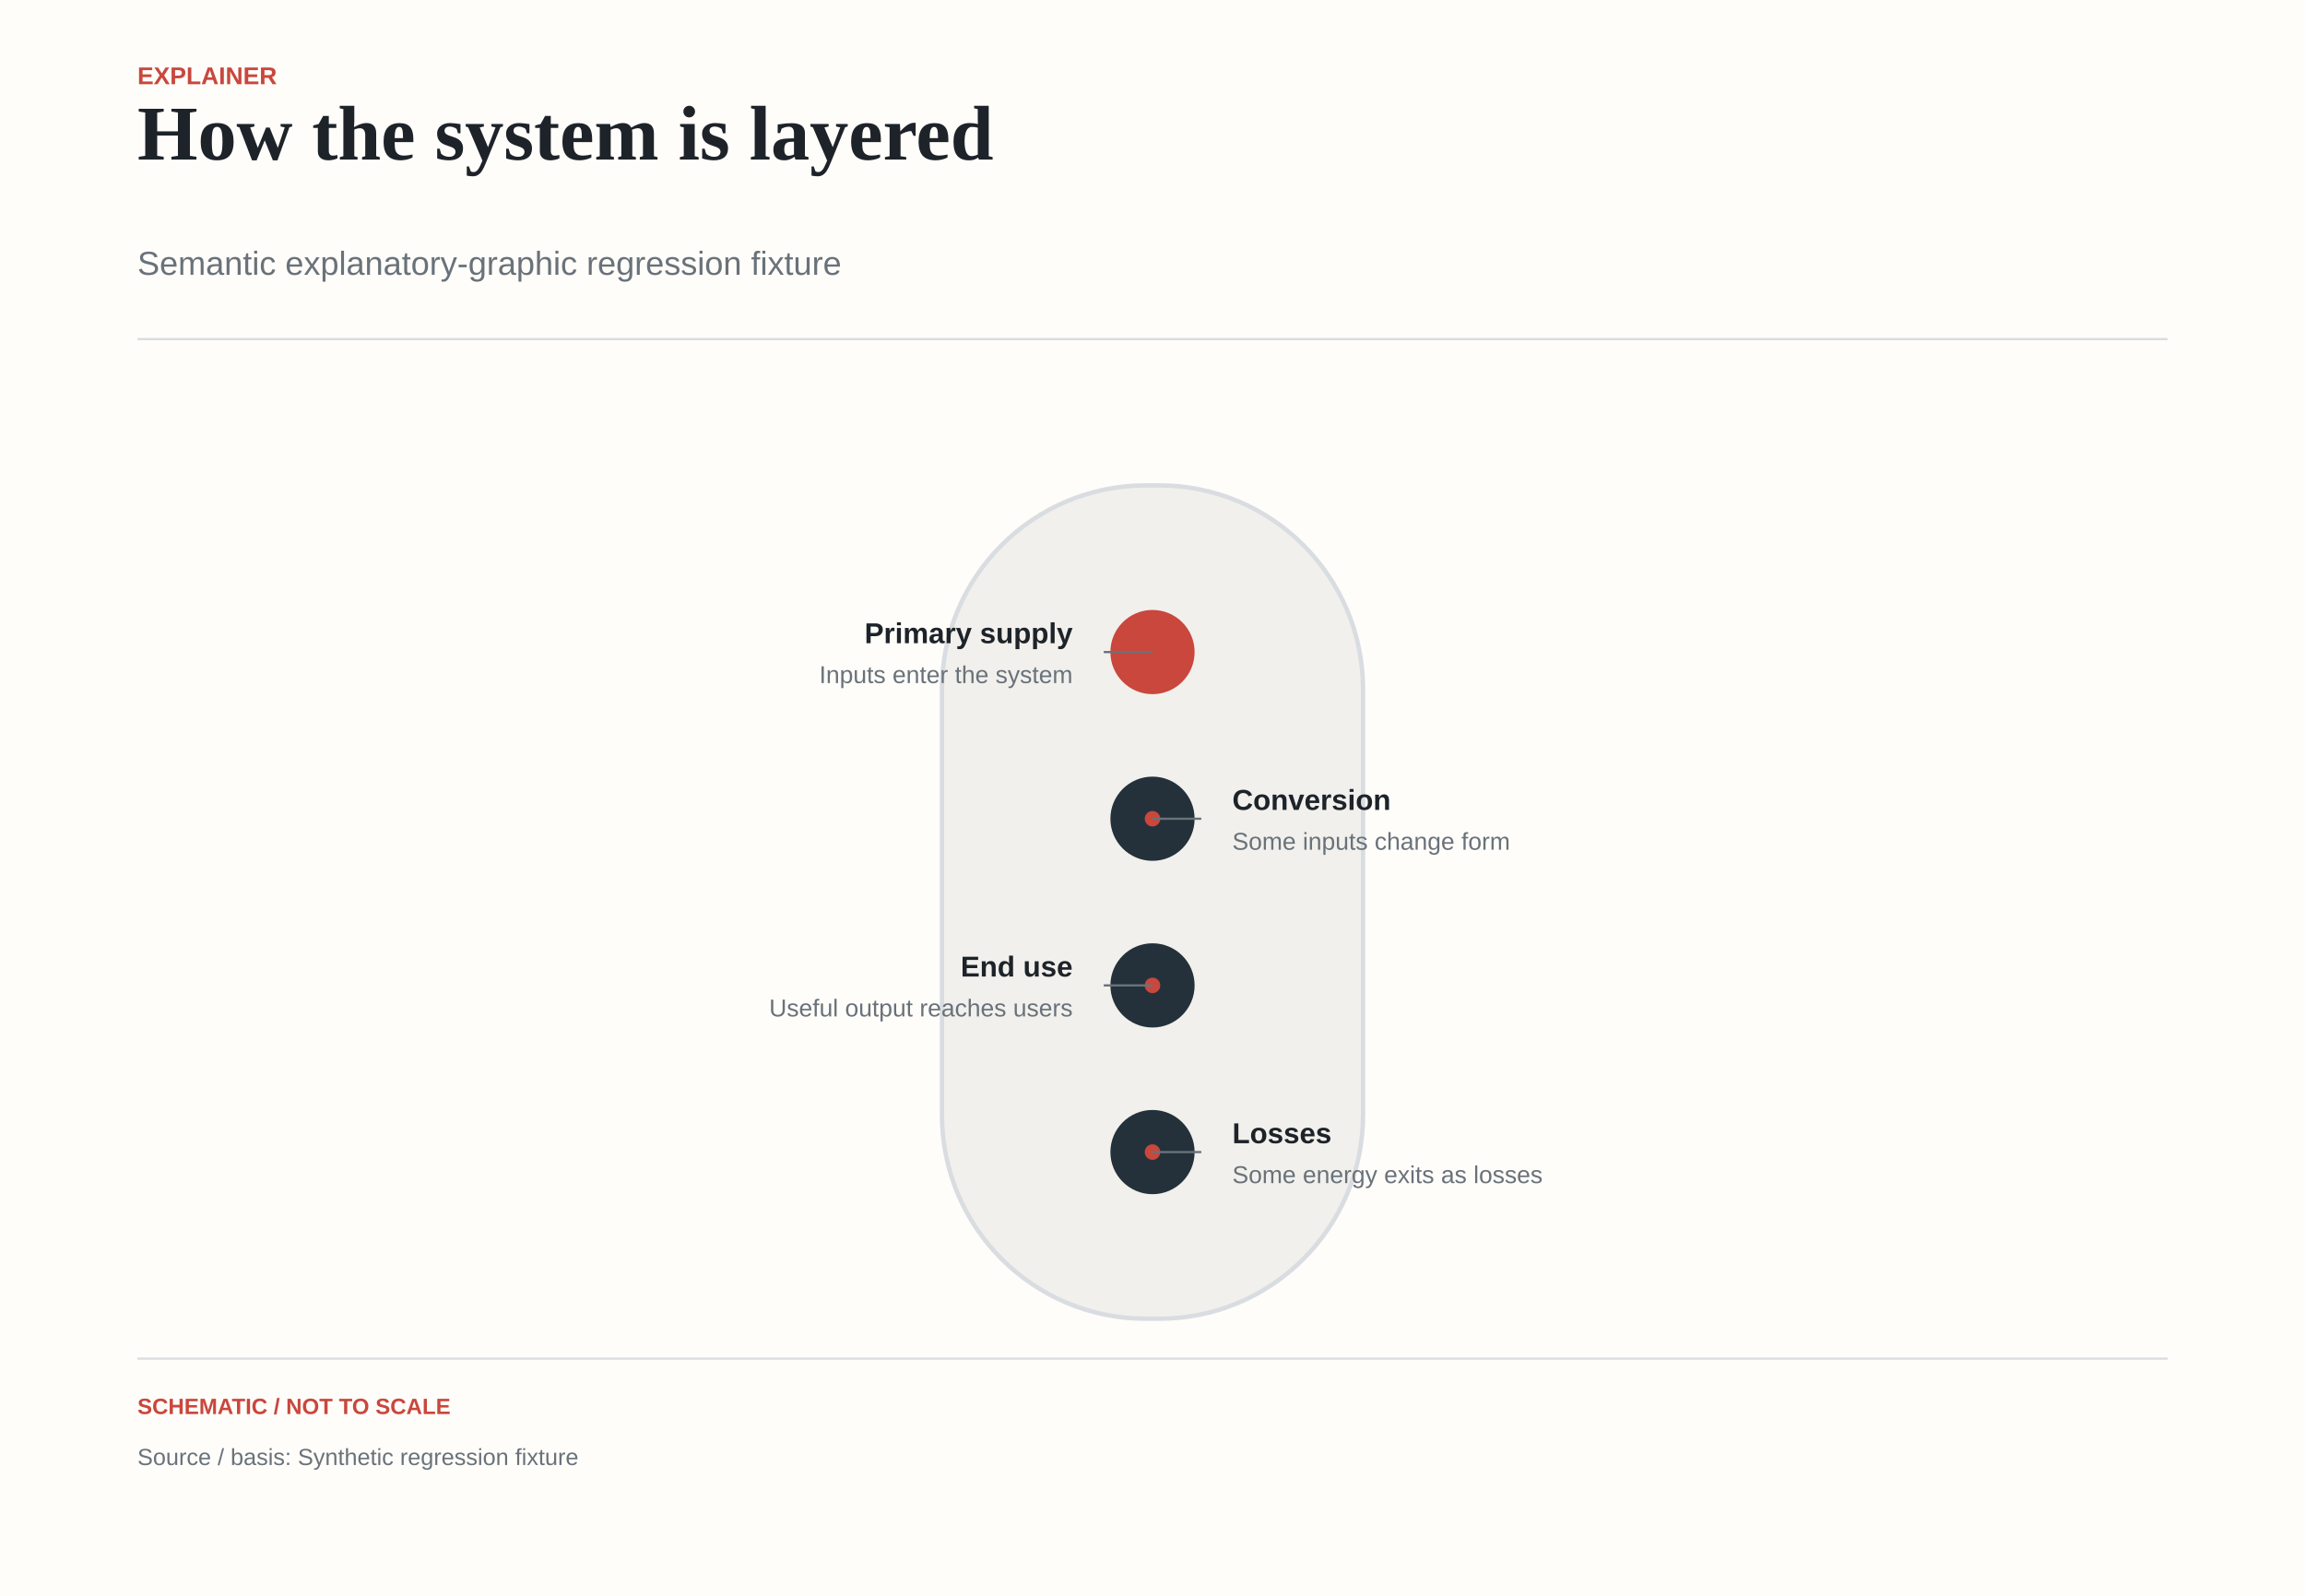
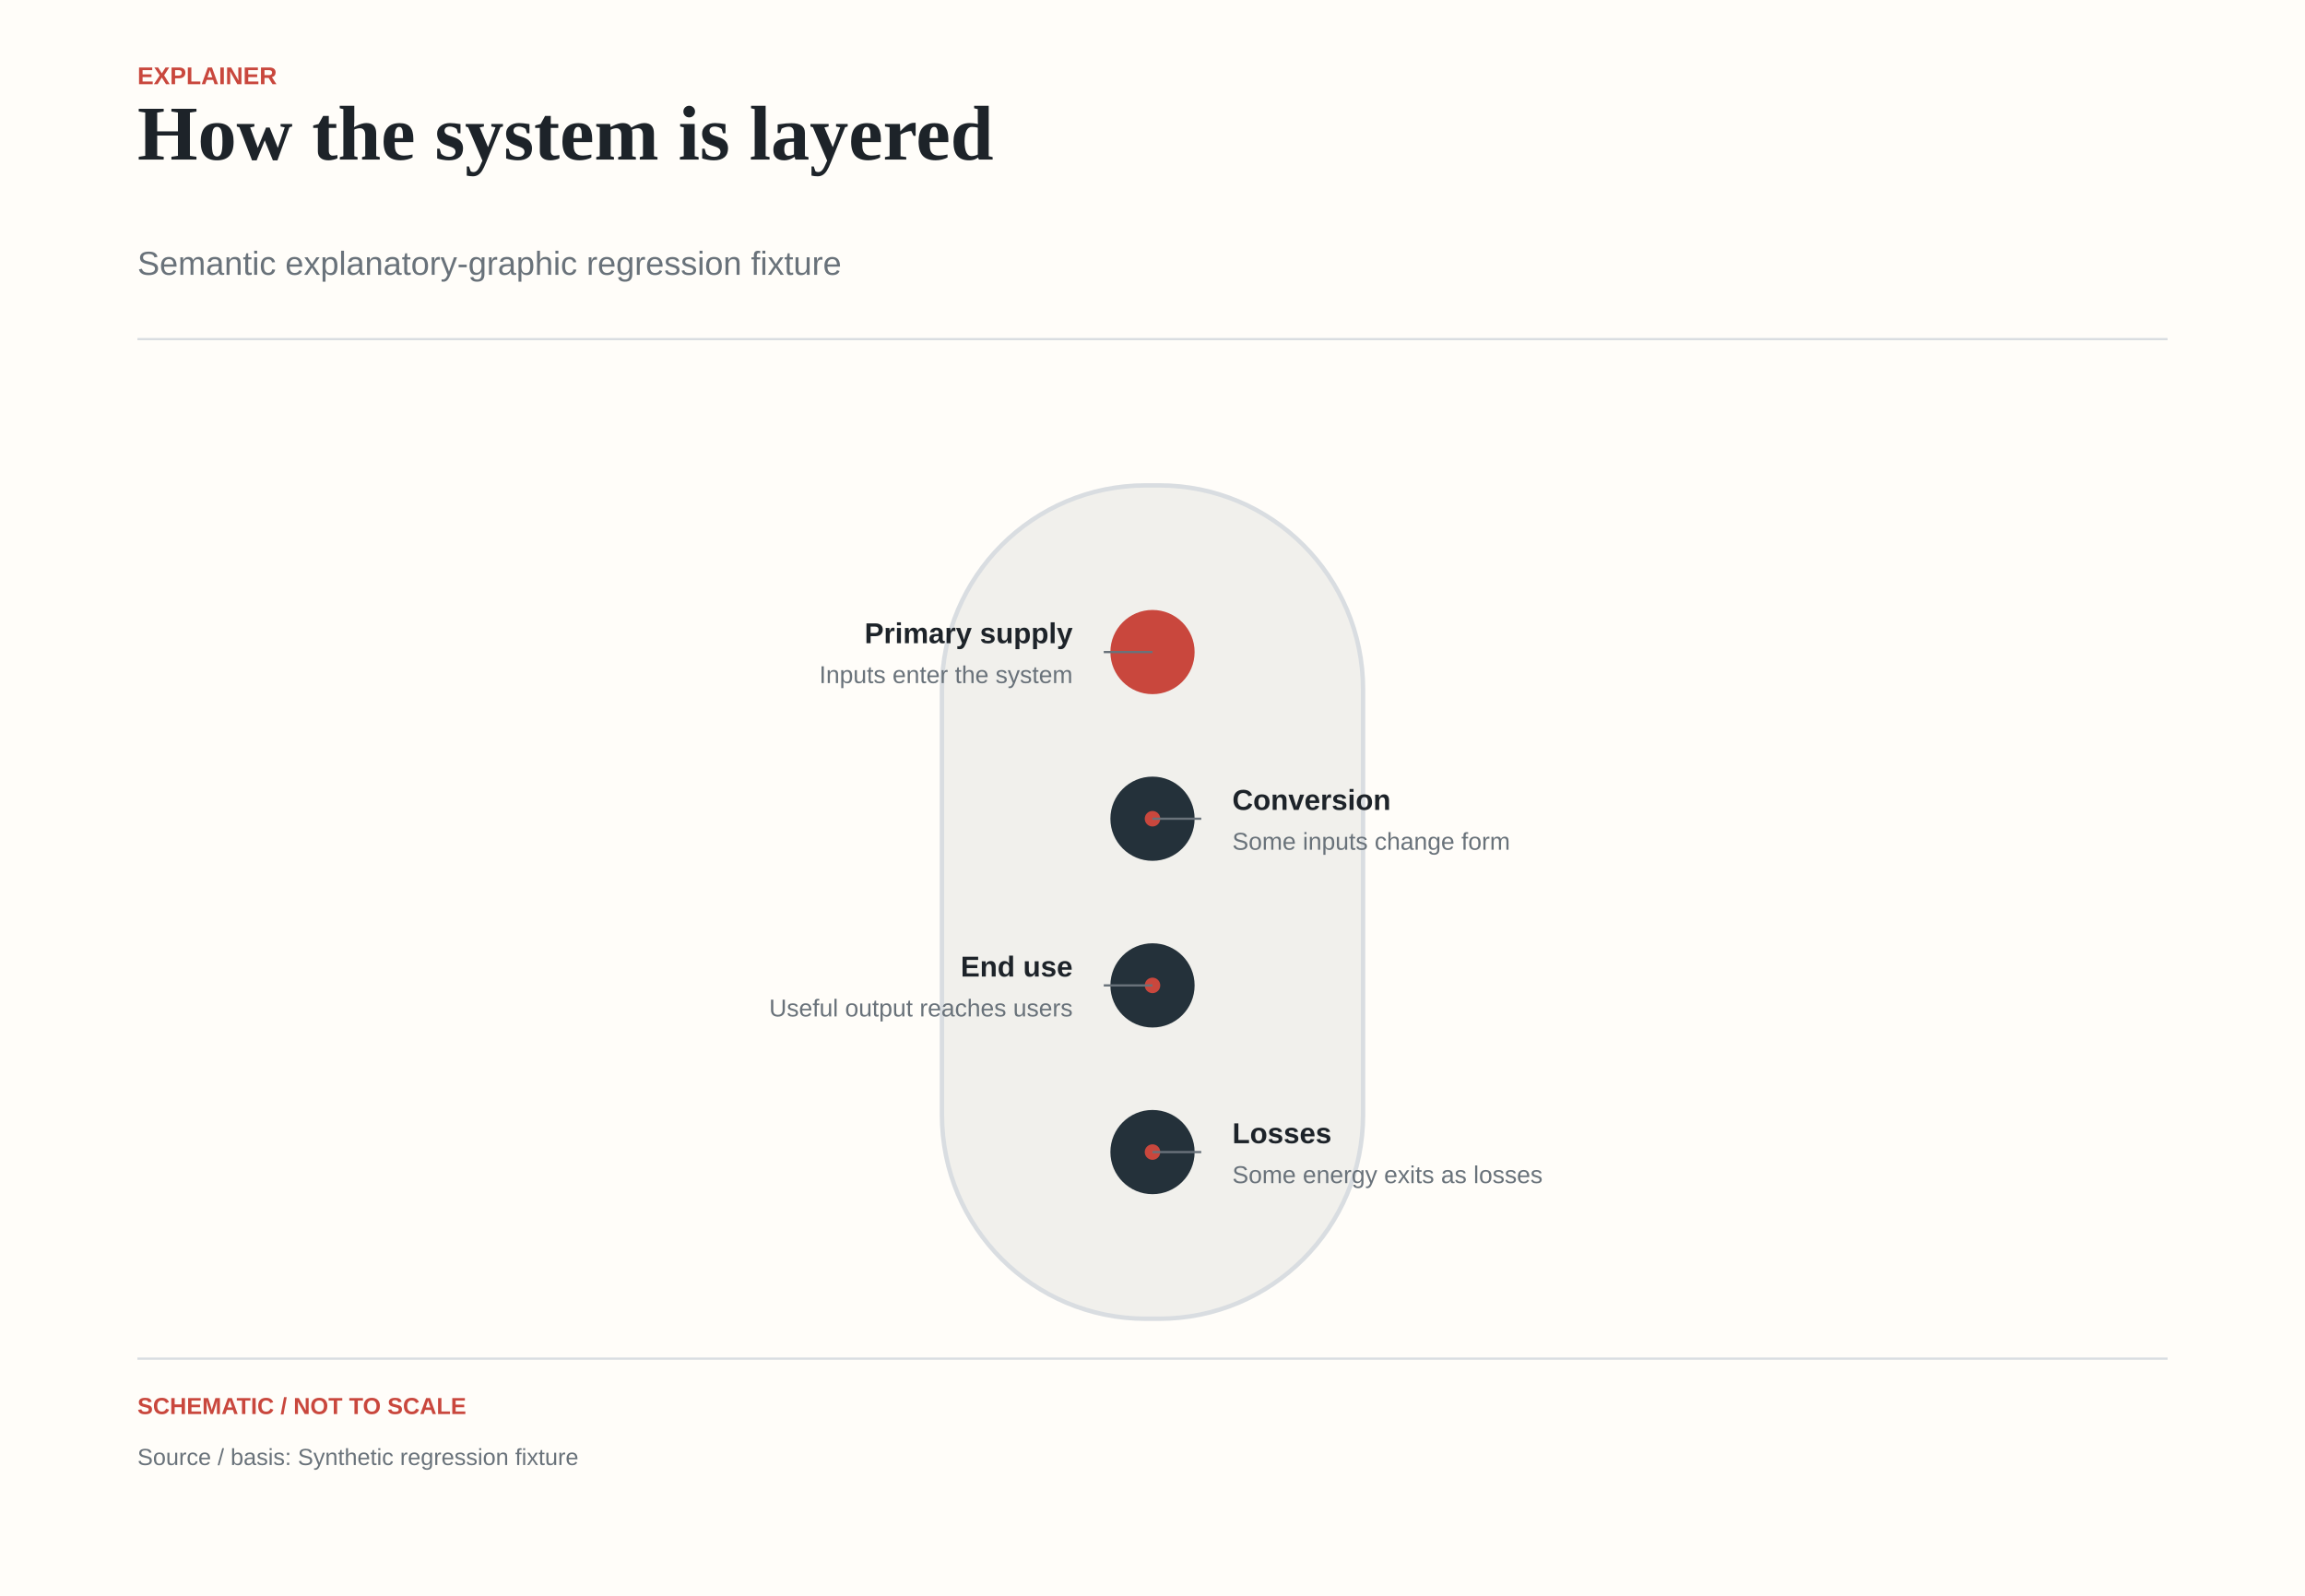
<svg xmlns="http://www.w3.org/2000/svg" viewBox="0 0 1040 720" role="img" aria-labelledby="ex-title ex-desc" data-explainer-version="0.1.0" data-view="anatomy">
  <rect width="1040" height="720" fill="#fffdf9" />
  <text x="62" y="38" text-anchor="start" font-family="Arial, Helvetica, sans-serif" font-size="11" font-weight="700" fill="#c9473d">EXPLAINER</text>
  <text x="62" y="72" text-anchor="start" font-family="Georgia, 'Times New Roman', serif" font-size="35" font-weight="700" fill="#1d2329">How the system is layered</text>
  <text x="62" y="124" text-anchor="start" font-family="Arial, Helvetica, sans-serif" font-size="15" font-weight="400" fill="#69727a">Semantic explanatory-graphic regression fixture</text>
  <line x1="62" y1="153" x2="978" y2="153" stroke="#d9dde1" />
  <rect x="425" y="219" width="190" height="376" rx="92" fill="#f1f0ec" stroke="#d9dde1" stroke-width="2" />
  <circle cx="520" cy="294.2" r="19" fill="#c9473d" />
  <circle cx="520" cy="294.2" r="3.5" fill="#c9473d" />
  <line x1="520" y1="294.2" x2="498" y2="294.2" stroke="#69727a" />
  <text x="484" y="290.2" text-anchor="end" font-family="Arial, Helvetica, sans-serif" font-size="13" font-weight="700" fill="#1d2329">Primary supply</text>
  <text x="484" y="308.2" text-anchor="end" font-family="Arial, Helvetica, sans-serif" font-size="11" font-weight="400" fill="#69727a">Inputs enter the system</text>
  <circle cx="520" cy="369.4" r="19" fill="#24313a" />
  <circle cx="520" cy="369.4" r="3.5" fill="#c9473d" />
  <line x1="520" y1="369.4" x2="542" y2="369.4" stroke="#69727a" />
  <text x="556" y="365.4" text-anchor="start" font-family="Arial, Helvetica, sans-serif" font-size="13" font-weight="700" fill="#1d2329">Conversion</text>
  <text x="556" y="383.4" text-anchor="start" font-family="Arial, Helvetica, sans-serif" font-size="11" font-weight="400" fill="#69727a">Some inputs change form</text>
  <circle cx="520" cy="444.6" r="19" fill="#24313a" />
  <circle cx="520" cy="444.6" r="3.5" fill="#c9473d" />
  <line x1="520" y1="444.6" x2="498" y2="444.6" stroke="#69727a" />
  <text x="484" y="440.6" text-anchor="end" font-family="Arial, Helvetica, sans-serif" font-size="13" font-weight="700" fill="#1d2329">End use</text>
  <text x="484" y="458.6" text-anchor="end" font-family="Arial, Helvetica, sans-serif" font-size="11" font-weight="400" fill="#69727a">Useful output reaches users</text>
  <circle cx="520" cy="519.8" r="19" fill="#24313a" />
  <circle cx="520" cy="519.8" r="3.5" fill="#c9473d" />
  <line x1="520" y1="519.8" x2="542" y2="519.8" stroke="#69727a" />
  <text x="556" y="515.8" text-anchor="start" font-family="Arial, Helvetica, sans-serif" font-size="13" font-weight="700" fill="#1d2329">Losses</text>
  <text x="556" y="533.8" text-anchor="start" font-family="Arial, Helvetica, sans-serif" font-size="11" font-weight="400" fill="#69727a">Some energy exits as losses</text>
  <line x1="62" y1="613" x2="978" y2="613" stroke="#d9dde1" />
-   <text x="62" y="638" text-anchor="start" font-family="Arial, Helvetica, sans-serif" font-size="10" font-weight="700" fill="#c9473d">SCHEMATIC / NOT TO SCALE</text>
+   <text x="62" y="638" text-anchor="start" font-family="Arial, Helvetica, sans-serif" font-size="10.5" font-weight="700" fill="#c9473d">SCHEMATIC / NOT TO SCALE</text>
  <text x="62" y="661" text-anchor="start" font-family="Arial, Helvetica, sans-serif" font-size="10.5" font-weight="400" fill="#69727a">Source / basis: Synthetic regression fixture</text>
</svg>
